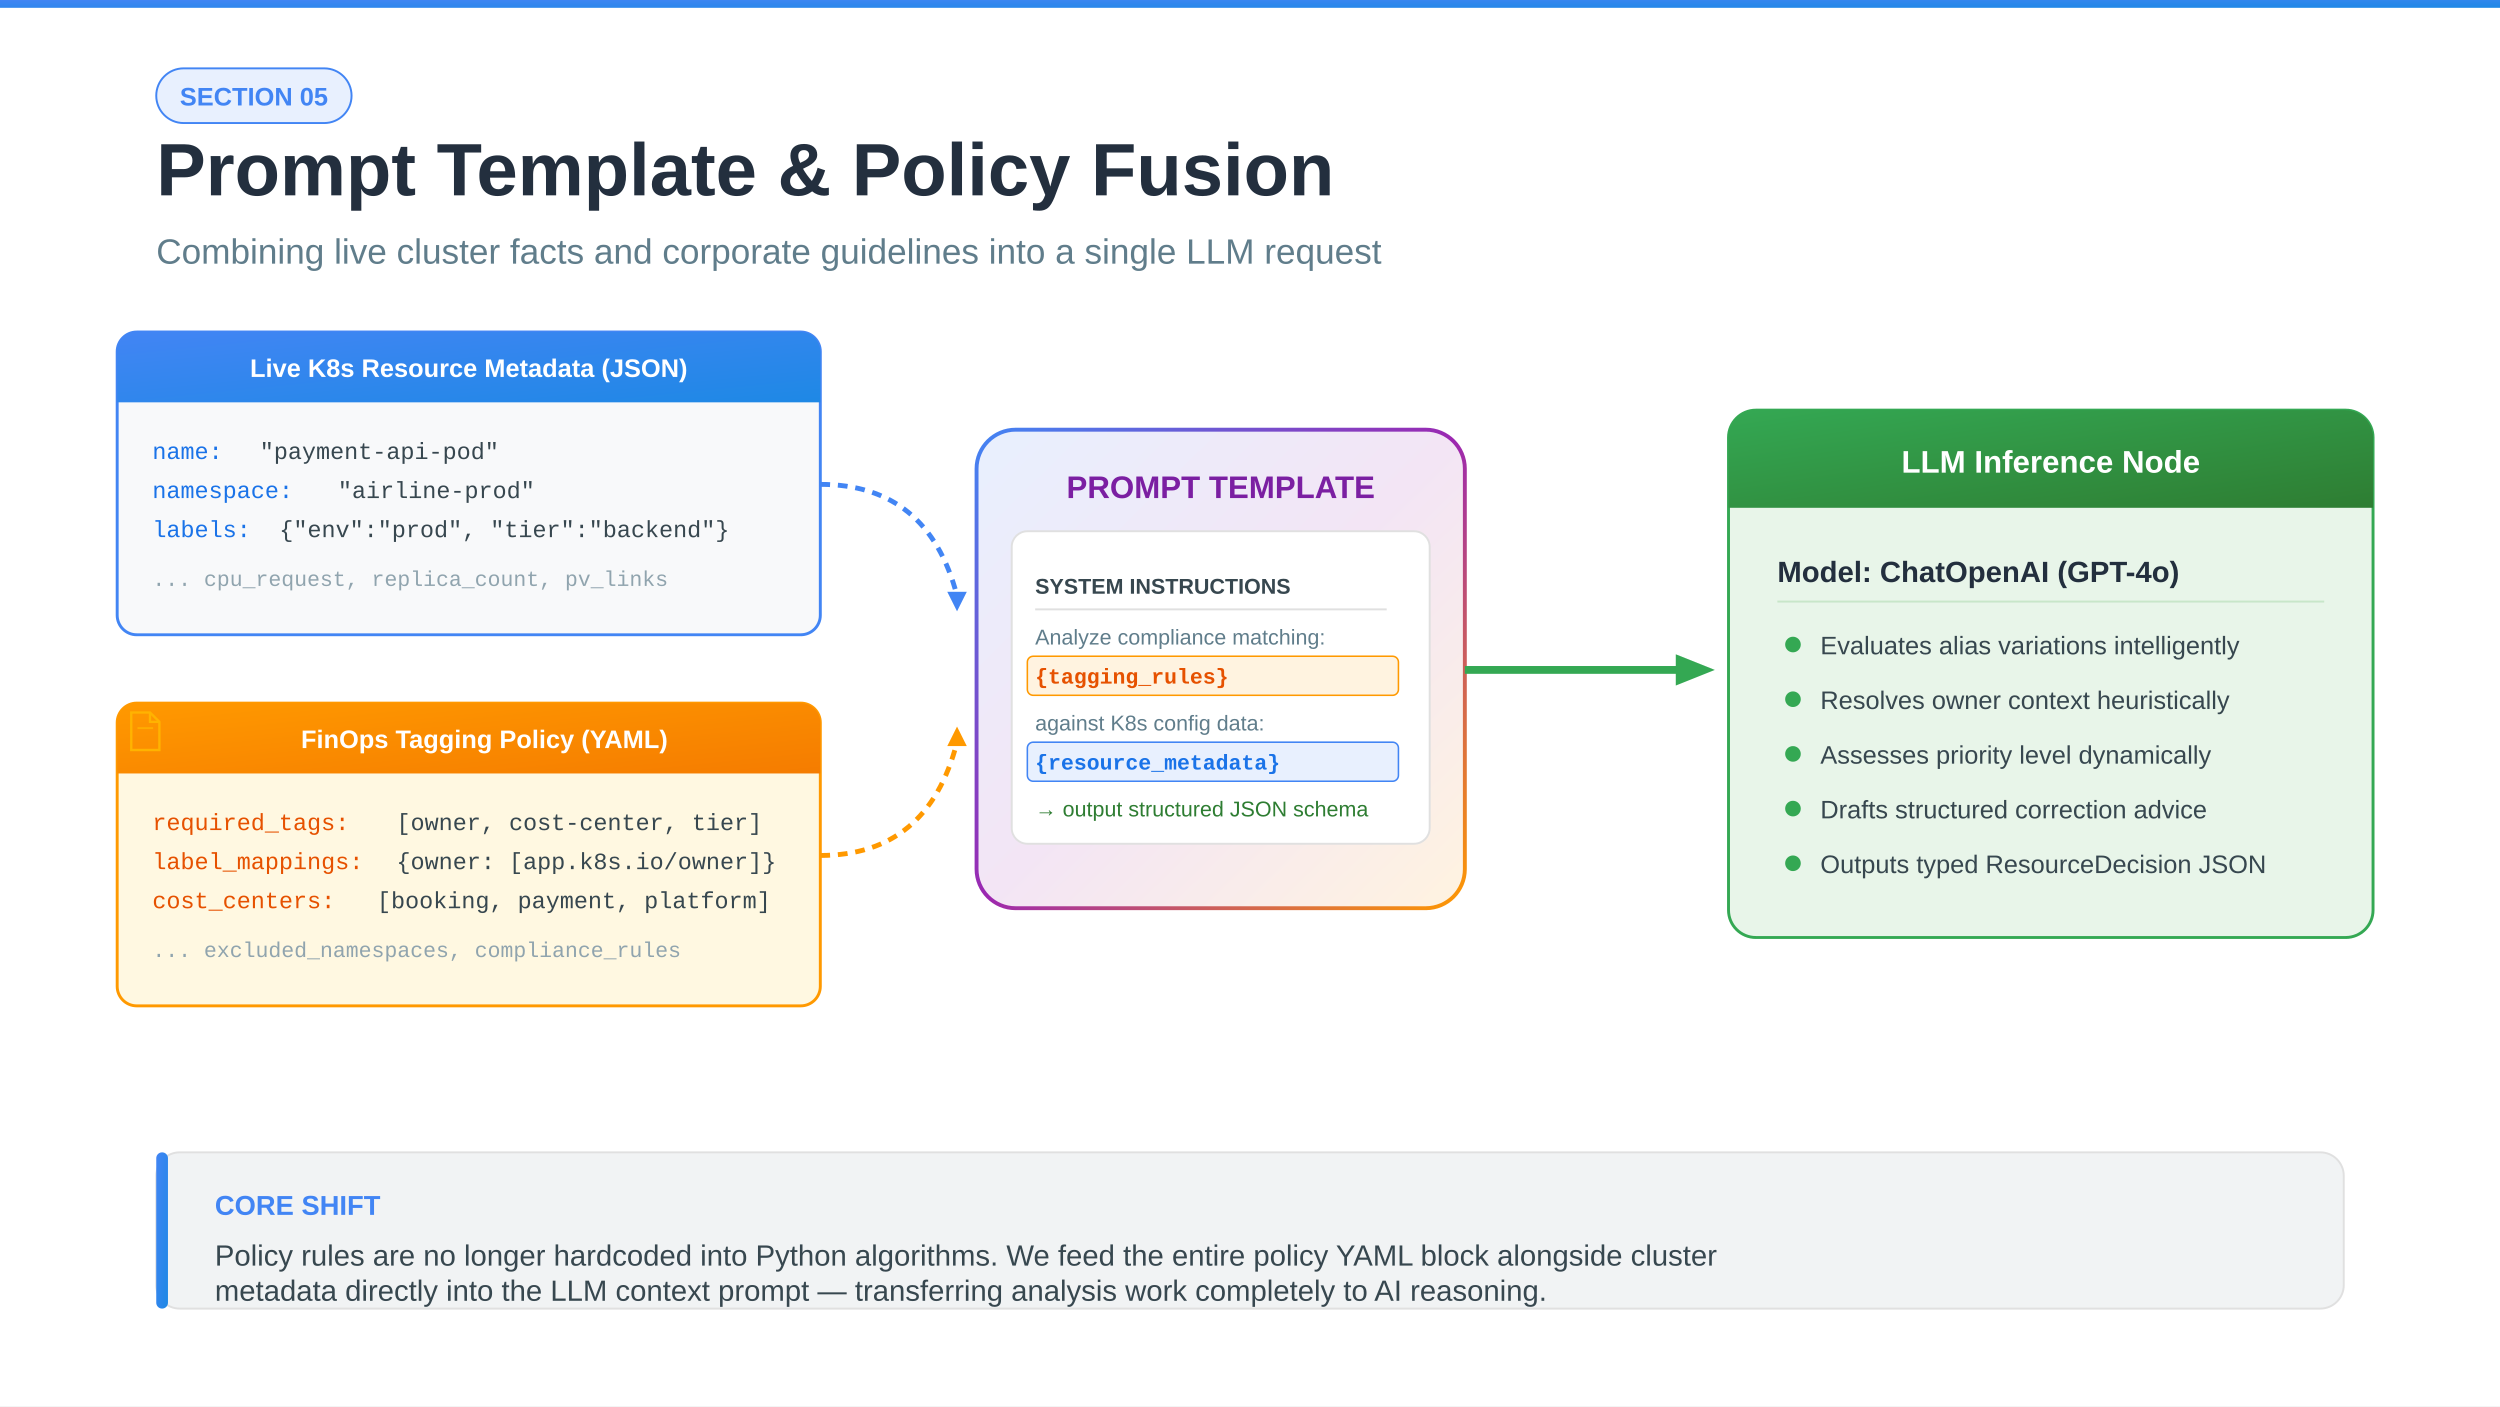
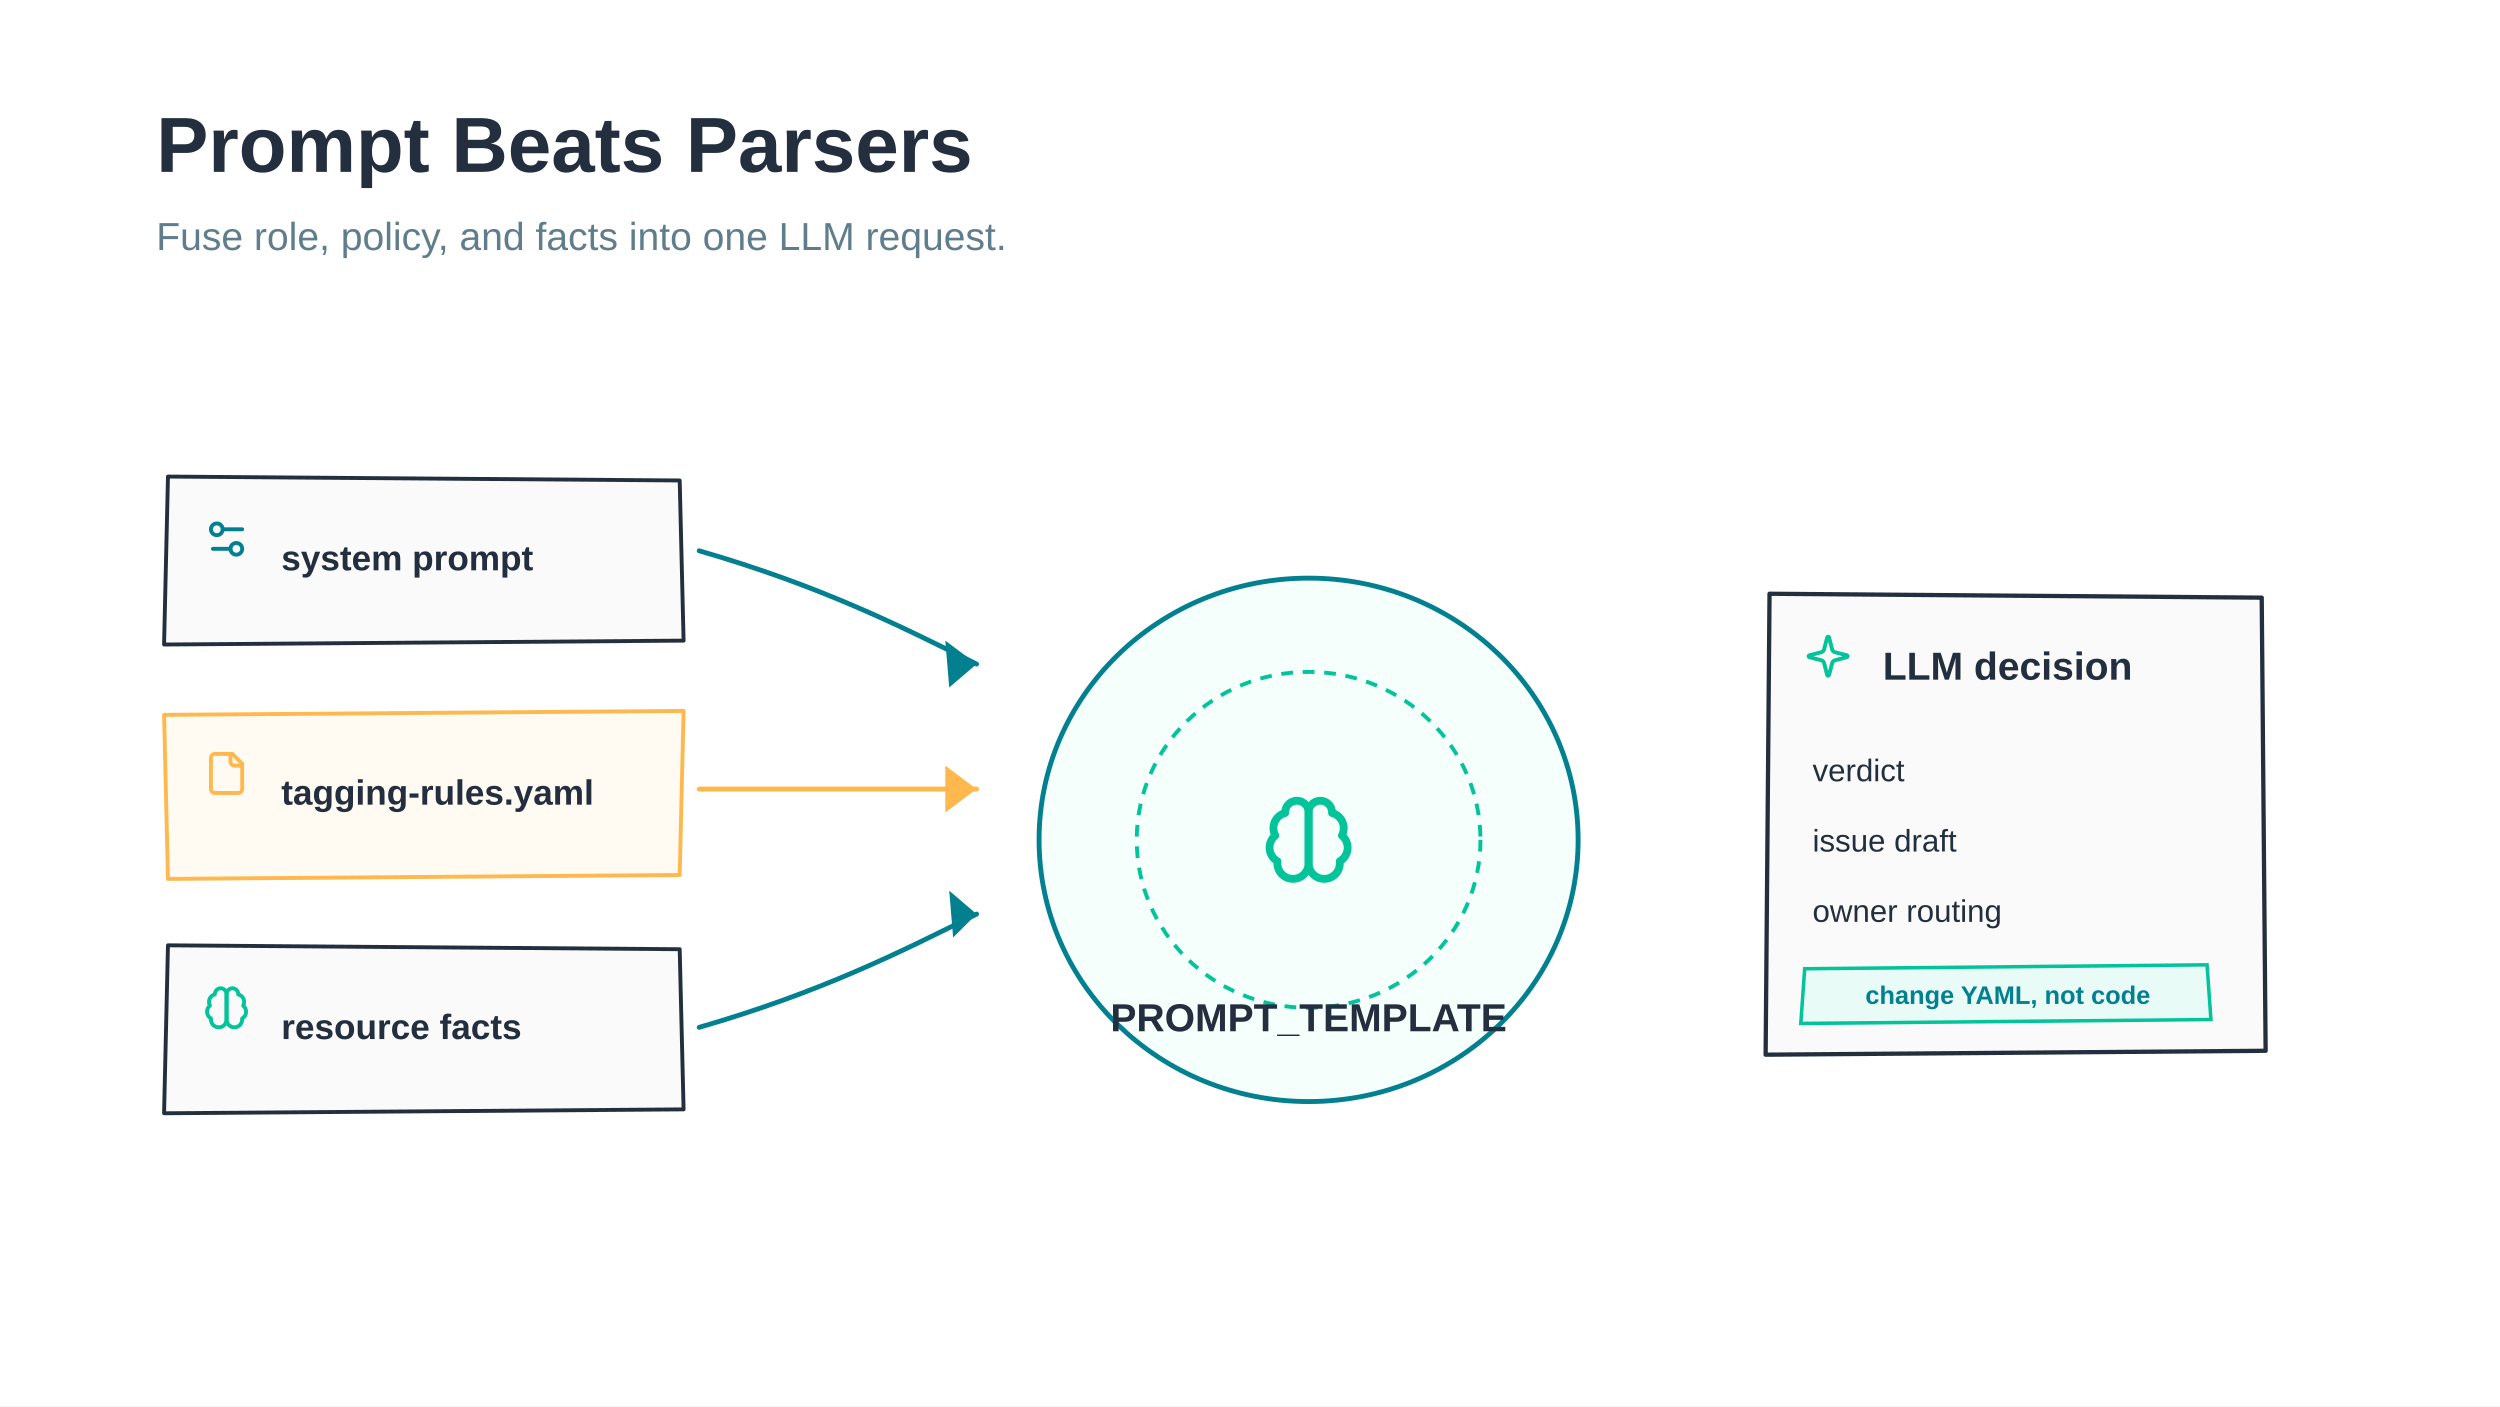
<svg xmlns="http://www.w3.org/2000/svg" viewBox="0 0 1280 720" width="100%" height="100%">
  <defs>
-     <linearGradient id="accent-blue" x1="0" y1="0" x2="1" y2="1">
-       <stop offset="0%" stop-color="#4285F4" />
-       <stop offset="100%" stop-color="#1E88E5" />
-     </linearGradient>
-     <linearGradient id="accent-orange" x1="0" y1="0" x2="1" y2="1">
-       <stop offset="0%" stop-color="#FF9900" />
-       <stop offset="100%" stop-color="#F57C00" />
-     </linearGradient>
-     <linearGradient id="accent-green" x1="0" y1="0" x2="1" y2="1">
-       <stop offset="0%" stop-color="#34A853" />
-       <stop offset="100%" stop-color="#2E7D32" />
-     </linearGradient>
-     <linearGradient id="fusion-gradient" x1="0" y1="0" x2="1" y2="1">
-       <stop offset="0%" stop-color="#E8F0FE" />
-       <stop offset="50%" stop-color="#F3E5F5" />
-       <stop offset="100%" stop-color="#FFF3E0" />
-     </linearGradient>
-     <linearGradient id="fusion-stroke" x1="0" y1="0" x2="1" y2="1">
-       <stop offset="0%" stop-color="#4285F4" />
-       <stop offset="50%" stop-color="#9C27B0" />
-       <stop offset="100%" stop-color="#FF9900" />
-     </linearGradient>
-     <g id="icon-cm">
-       <path d="M -9,-12 L 3,-12 L 9,-6 L 9,12 L -9,12 Z" fill="none" stroke="#FFB300" stroke-width="1.5" />
-       <path d="M 3,-12 L 3,-6 L 9,-6" fill="none" stroke="#FFB300" stroke-width="1.5" />
-       <line x1="-5" y1="-2" x2="5" y2="-2" stroke="#FFB300" stroke-width="1.2" opacity="0.8" />
+     <g id="lucide-brain">
+       <path d="M12 5a3 3 0 1 0-5.997.125 4 4 0 0 0-2.526 5.77 4 4 0 0 0 .556 6.588A4 4 0 1 0 12 18Z" fill="none" stroke="#02C39A" stroke-width="2" stroke-linecap="round" stroke-linejoin="round" />
+       <path d="M12 5a3 3 0 1 1 5.997.125 4 4 0 0 1 2.526 5.77 4 4 0 0 1-.556 6.588A4 4 0 1 1 12 18Z" fill="none" stroke="#02C39A" stroke-width="2" stroke-linecap="round" stroke-linejoin="round" />
+     </g>
+     <g id="lucide-file-text">
+       <path d="M15 2H6a2 2 0 0 0-2 2v16a2 2 0 0 0 2 2h12a2 2 0 0 0 2-2V7Z" fill="none" stroke="#FFB84D" stroke-width="2" stroke-linecap="round" stroke-linejoin="round" />
+       <path d="M14 2v4a2 2 0 0 0 2 2h4" fill="none" stroke="#FFB84D" stroke-width="2" stroke-linecap="round" stroke-linejoin="round" />
+     </g>
+     <g id="lucide-settings-2">
+       <path d="M20 7h-9" fill="none" stroke="#028090" stroke-width="2" stroke-linecap="round" />
+       <path d="M14 17H5" fill="none" stroke="#028090" stroke-width="2" stroke-linecap="round" />
+       <circle cx="17" cy="17" r="3" fill="none" stroke="#028090" stroke-width="2" />
+       <circle cx="7" cy="7" r="3" fill="none" stroke="#028090" stroke-width="2" />
+     </g>
+     <g id="lucide-sparkles">
+       <path d="M9.937 15.5A2 2 0 0 0 8.5 14.063l-6.135-1.582a.5.5 0 0 1 0-.962L8.5 9.936A2 2 0 0 0 9.937 8.5l1.582-6.135a.5.5 0 0 1 .963 0L14.063 8.5A2 2 0 0 0 15.5 9.937l6.135 1.581a.5.5 0 0 1 0 .964L15.5 14.063a2 2 0 0 0-1.437 1.437l-1.582 6.135a.5.5 0 0 1-.963 0z" fill="none" stroke="#02C39A" stroke-width="2" stroke-linecap="round" stroke-linejoin="round" />
    </g>
  </defs>
  <rect width="1280" height="720" fill="#FFFFFF" />
-   <rect x="0" y="0" width="1280" height="4" fill="url(#accent-blue)" />
-   <rect x="80" y="35" width="100" height="28" rx="14" fill="#E8F0FE" stroke="#4285F4" stroke-width="1" />
-   <text x="130" y="54" font-family="Arial, sans-serif" font-size="13" font-weight="bold" fill="#4285F4" text-anchor="middle">SECTION 05</text>
-   <text x="80" y="100" font-family="Arial, sans-serif" font-size="38" font-weight="bold" fill="#232F3E">Prompt Template &amp; Policy Fusion</text>
-   <text x="80" y="135" font-family="Arial, sans-serif" font-size="18" fill="#607D8B">Combining live cluster facts and corporate guidelines into a single LLM request</text>
-   <g transform="translate(60, 170)">
-     <rect width="360" height="155" rx="10" fill="#F8F9FA" stroke="#4285F4" stroke-width="1.5" />
-     <path d="M 0 10 A 10 10 0 0 1 10 0 L 350 0 A 10 10 0 0 1 360 10 L 360 36 L 0 36 Z" fill="url(#accent-blue)" />
-     <text x="180" y="23" font-family="Arial, sans-serif" font-size="13" font-weight="bold" fill="#FFFFFF" text-anchor="middle">Live K8s Resource Metadata (JSON)</text>
-     <g transform="translate(18, 50)">
-       <text x="0" y="15" font-family="Courier New, monospace" font-size="12" fill="#1A73E8">name:</text>
-       <text x="55" y="15" font-family="Courier New, monospace" font-size="12" fill="#37474F">"payment-api-pod"</text>
-       <text x="0" y="35" font-family="Courier New, monospace" font-size="12" fill="#1A73E8">namespace:</text>
-       <text x="95" y="35" font-family="Courier New, monospace" font-size="12" fill="#37474F">"airline-prod"</text>
-       <text x="0" y="55" font-family="Courier New, monospace" font-size="12" fill="#1A73E8">labels:</text>
-       <text x="65" y="55" font-family="Courier New, monospace" font-size="12" fill="#37474F">{"env":"prod", "tier":"backend"}</text>
-       <text x="0" y="80" font-family="Courier New, monospace" font-size="11" fill="#90A4AE">... cpu_request, replica_count, pv_links</text>
+   <g id="anim-titlebar">
+     <text x="80" y="88" font-family="Arial, sans-serif" font-size="40" font-weight="bold" fill="#232F3E">Prompt Beats Parsers</text>
+     <text x="80" y="128" font-family="Arial, sans-serif" font-size="20" fill="#607D8B">Fuse role, policy, and facts into one LLM request.</text>
+   </g>
+   <g id="anim-input-system" transform="translate(80,240)">
+     <path d="M 6 4 L 268 6 L 270 88 L 4 90 Z" fill="#FAFAFA" stroke="#232F3E" stroke-width="2" stroke-linecap="round" stroke-linejoin="round" />
+     <use href="#lucide-settings-2" x="24" y="24" width="28" height="28" />
+     <text x="64" y="52" font-family="Arial, sans-serif" font-size="18" font-weight="bold" fill="#232F3E">system prompt</text>
+   </g>
+   <g id="anim-input-yaml" transform="translate(80,360)">
+     <path d="M 4 6 L 270 4 L 268 88 L 6 90 Z" fill="#FFFBF2" stroke="#FFB84D" stroke-width="2" stroke-linecap="round" stroke-linejoin="round" />
+     <use href="#lucide-file-text" x="24" y="24" width="28" height="28" />
+     <text x="64" y="52" font-family="Arial, sans-serif" font-size="18" font-weight="bold" fill="#232F3E">tagging-rules.yaml</text>
+   </g>
+   <g id="anim-input-facts" transform="translate(80,480)">
+     <path d="M 6 4 L 268 6 L 270 88 L 4 90 Z" fill="#FAFAFA" stroke="#232F3E" stroke-width="2" stroke-linecap="round" stroke-linejoin="round" />
+     <use href="#lucide-brain" x="24" y="24" width="28" height="28" />
+     <text x="64" y="52" font-family="Arial, sans-serif" font-size="18" font-weight="bold" fill="#232F3E">resource facts</text>
+   </g>
+   <g id="anim-arrow-1">
+     <path d="M 358 282 C 420 300 460 320 500 340" fill="none" stroke="#028090" stroke-width="2.5" stroke-linecap="round" />
+     <path d="M 500 340 L 484 328 L 486 352 Z" fill="#028090" />
+   </g>
+   <g id="anim-arrow-2">
+     <path d="M 358 404 L 500 404" fill="none" stroke="#FFB84D" stroke-width="2.5" stroke-linecap="round" />
+     <path d="M 500 404 L 484 392 L 484 416 Z" fill="#FFB84D" />
+   </g>
+   <g id="anim-arrow-3">
+     <path d="M 358 526 C 420 508 460 488 500 468" fill="none" stroke="#028090" stroke-width="2.5" stroke-linecap="round" />
+     <path d="M 500 468 L 486 456 L 488 480 Z" fill="#028090" />
+   </g>
+   <g id="anim-reactor" transform="translate(520,280)">
+     <ellipse cx="150" cy="150" rx="138" ry="134" fill="#F5FFFC" stroke="#028090" stroke-width="2.5" stroke-linecap="round" />
+     <ellipse cx="150" cy="150" rx="88" ry="86" fill="none" stroke="#02C39A" stroke-width="2" stroke-dasharray="6 5" />
+     <g transform="translate(126,126) scale(2)">
+       <use href="#lucide-brain" x="0" y="0" width="24" height="24" />
    </g>
+     <text x="150" y="248" font-family="Arial, sans-serif" font-size="20" font-weight="bold" fill="#232F3E" text-anchor="middle">PROMPT_TEMPLATE</text>
  </g>
-   <g transform="translate(60, 360)">
-     <rect width="360" height="155" rx="10" fill="#FFF8E1" stroke="#FF9900" stroke-width="1.5" />
-     <path d="M 0 10 A 10 10 0 0 1 10 0 L 350 0 A 10 10 0 0 1 360 10 L 360 36 L 0 36 Z" fill="url(#accent-orange)" />
-     <use href="#icon-cm" x="18" y="18" transform="scale(0.8)" />
-     <text x="188" y="23" font-family="Arial, sans-serif" font-size="13" font-weight="bold" fill="#FFFFFF" text-anchor="middle">FinOps Tagging Policy (YAML)</text>
-     <g transform="translate(18, 50)">
-       <text x="0" y="15" font-family="Courier New, monospace" font-size="12" fill="#E65100">required_tags:</text>
-       <text x="125" y="15" font-family="Courier New, monospace" font-size="12" fill="#37474F">[owner, cost-center, tier]</text>
-       <text x="0" y="35" font-family="Courier New, monospace" font-size="12" fill="#E65100">label_mappings:</text>
-       <text x="125" y="35" font-family="Courier New, monospace" font-size="12" fill="#37474F">{owner: [app.k8s.io/owner]}</text>
-       <text x="0" y="55" font-family="Courier New, monospace" font-size="12" fill="#E65100">cost_centers:</text>
-       <text x="115" y="55" font-family="Courier New, monospace" font-size="12" fill="#37474F">[booking, payment, platform]</text>
-       <text x="0" y="80" font-family="Courier New, monospace" font-size="11" fill="#90A4AE">... excluded_namespaces, compliance_rules</text>
-     </g>
+   <g id="anim-output" transform="translate(900,300)">
+     <path d="M 6 4 L 258 6 L 260 238 L 4 240 Z" fill="#FAFAFA" stroke="#232F3E" stroke-width="2.2" stroke-linecap="round" stroke-linejoin="round" />
+     <use href="#lucide-sparkles" x="24" y="24" width="28" height="28" />
+     <text x="64" y="48" font-family="Arial, sans-serif" font-size="20" font-weight="bold" fill="#232F3E">LLM decision</text>
+     <text x="28" y="100" font-family="Arial, sans-serif" font-size="16" fill="#232F3E">verdict</text>
+     <text x="28" y="136" font-family="Arial, sans-serif" font-size="16" fill="#232F3E">issue draft</text>
+     <text x="28" y="172" font-family="Arial, sans-serif" font-size="16" fill="#232F3E">owner routing</text>
+     <path d="M 24 196 L 230 194 L 232 222 L 22 224 Z" fill="#E8FBF6" stroke="#02C39A" stroke-width="1.8" stroke-linecap="round" />
+     <text x="128" y="214" font-family="Arial, sans-serif" font-size="13" font-weight="bold" fill="#028090" text-anchor="middle">change YAML, not code</text>
  </g>
-   <path d="M 420 248 Q 475 248 490 305" fill="none" stroke="#4285F4" stroke-width="2.5" stroke-dasharray="5 4" />
-   <polygon points="485,303 490,313 495,303" fill="#4285F4" />
-   <path d="M 420 438 Q 475 438 490 380" fill="none" stroke="#FF9900" stroke-width="2.5" stroke-dasharray="5 4" />
-   <polygon points="485,382 490,372 495,382" fill="#FF9900" />
-   <g transform="translate(500, 220)">
-     <rect width="250" height="245" rx="20" fill="url(#fusion-gradient)" stroke="url(#fusion-stroke)" stroke-width="2" />
-     <text x="125" y="35" font-family="Arial, sans-serif" font-size="16" font-weight="bold" fill="#7B1FA2" text-anchor="middle">PROMPT TEMPLATE</text>
-     <rect x="18" y="52" width="214" height="160" rx="8" fill="#FFFFFF" stroke="#E0E0E0" stroke-width="1" />
-     <g transform="translate(30, 72)">
-       <text x="0" y="12" font-family="Arial, sans-serif" font-size="11" font-weight="bold" fill="#37474F">SYSTEM INSTRUCTIONS</text>
-       <line x1="0" y1="20" x2="180" y2="20" stroke="#E0E0E0" stroke-width="1" />
-       <text x="0" y="38" font-family="Arial, sans-serif" font-size="11" fill="#607D8B">Analyze compliance matching:</text>
-       <rect x="-4" y="44" width="190" height="20" rx="3" fill="#FFF3E0" stroke="#FF9900" stroke-width="0.8" />
-       <text x="0" y="58" font-family="Courier New, monospace" font-size="11" font-weight="bold" fill="#E65100">{tagging_rules}</text>
-       <text x="0" y="82" font-family="Arial, sans-serif" font-size="11" fill="#607D8B">against K8s config data:</text>
-       <rect x="-4" y="88" width="190" height="20" rx="3" fill="#E8F0FE" stroke="#4285F4" stroke-width="0.8" />
-       <text x="0" y="102" font-family="Courier New, monospace" font-size="11" font-weight="bold" fill="#1A73E8">{resource_metadata}</text>
-       <text x="0" y="126" font-family="Arial, sans-serif" font-size="11" fill="#2E7D32">→ output structured JSON schema</text>
-     </g>
-   </g>
-   <path d="M 750 343 L 860 343" stroke="#34A853" stroke-width="4" />
-   <polygon points="858,335 878,343 858,351" fill="#34A853" />
-   <g transform="translate(885, 210)">
-     <rect width="330" height="270" rx="14" fill="#E8F5E9" stroke="#34A853" stroke-width="1.5" />
-     <path d="M 0 14 A 14 14 0 0 1 14 0 L 316 0 A 14 14 0 0 1 330 14 L 330 50 L 0 50 Z" fill="url(#accent-green)" />
-     <text x="165" y="32" font-family="Arial, sans-serif" font-size="16" font-weight="bold" fill="#FFFFFF" text-anchor="middle">LLM Inference Node</text>
-     <g transform="translate(25, 70)">
-       <text x="0" y="18" font-family="Arial, sans-serif" font-size="15" font-weight="bold" fill="#232F3E">Model: ChatOpenAI (GPT-4o)</text>
-       <line x1="0" y1="28" x2="280" y2="28" stroke="#C8E6C9" stroke-width="1" />
-       <circle cx="8" cy="50" r="4" fill="#34A853" />
-       <text x="22" y="55" font-family="Arial, sans-serif" font-size="13" fill="#37474F">Evaluates alias variations intelligently</text>
-       <circle cx="8" cy="78" r="4" fill="#34A853" />
-       <text x="22" y="83" font-family="Arial, sans-serif" font-size="13" fill="#37474F">Resolves owner context heuristically</text>
-       <circle cx="8" cy="106" r="4" fill="#34A853" />
-       <text x="22" y="111" font-family="Arial, sans-serif" font-size="13" fill="#37474F">Assesses priority level dynamically</text>
-       <circle cx="8" cy="134" r="4" fill="#34A853" />
-       <text x="22" y="139" font-family="Arial, sans-serif" font-size="13" fill="#37474F">Drafts structured correction advice</text>
-       <circle cx="8" cy="162" r="4" fill="#34A853" />
-       <text x="22" y="167" font-family="Arial, sans-serif" font-size="13" fill="#37474F">Outputs typed ResourceDecision JSON</text>
-     </g>
-   </g>
-   <rect x="80" y="590" width="1120" height="80" rx="12" fill="#F1F3F4" stroke="#E0E0E0" stroke-width="1" />
-   <rect x="80" y="590" width="6" height="80" rx="3" fill="url(#accent-blue)" />
-   <text x="110" y="622" font-family="Arial, sans-serif" font-size="14" font-weight="bold" fill="#4285F4">CORE SHIFT</text>
-   <text x="110" y="648" font-family="Arial, sans-serif" font-size="15" fill="#37474F">Policy rules are no longer hardcoded into Python algorithms. We feed the entire policy YAML block alongside cluster</text>
-   <text x="110" y="666" font-family="Arial, sans-serif" font-size="15" fill="#37474F">metadata directly into the LLM context prompt — transferring analysis work completely to AI reasoning.</text>
</svg>
